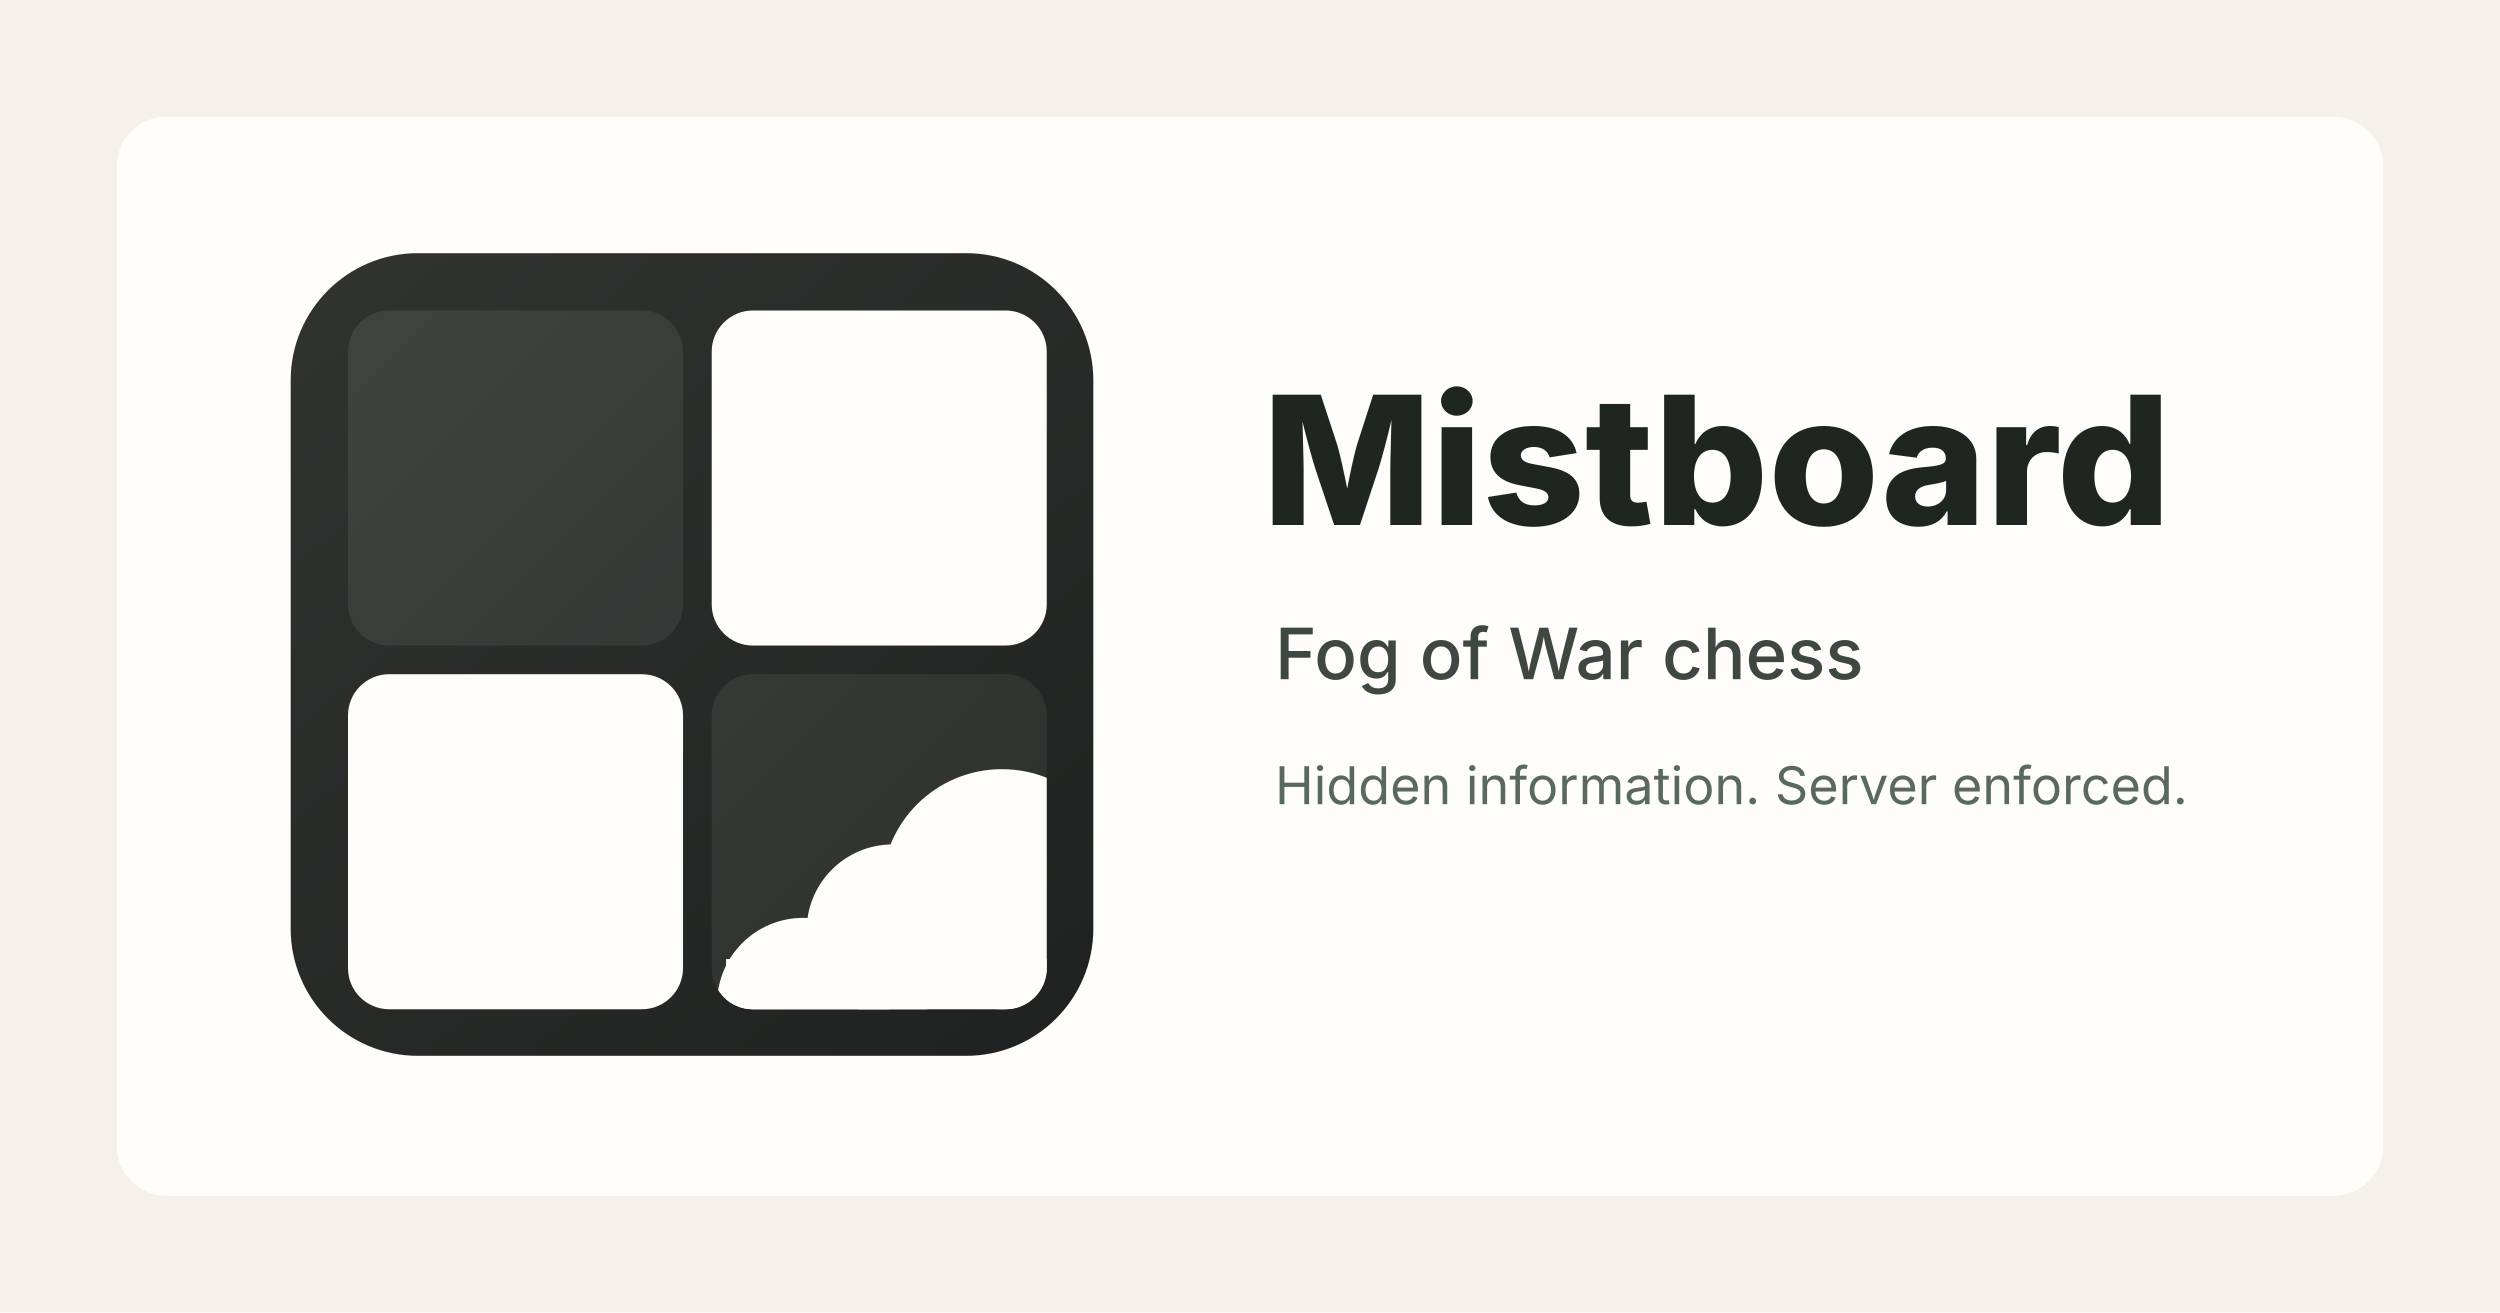
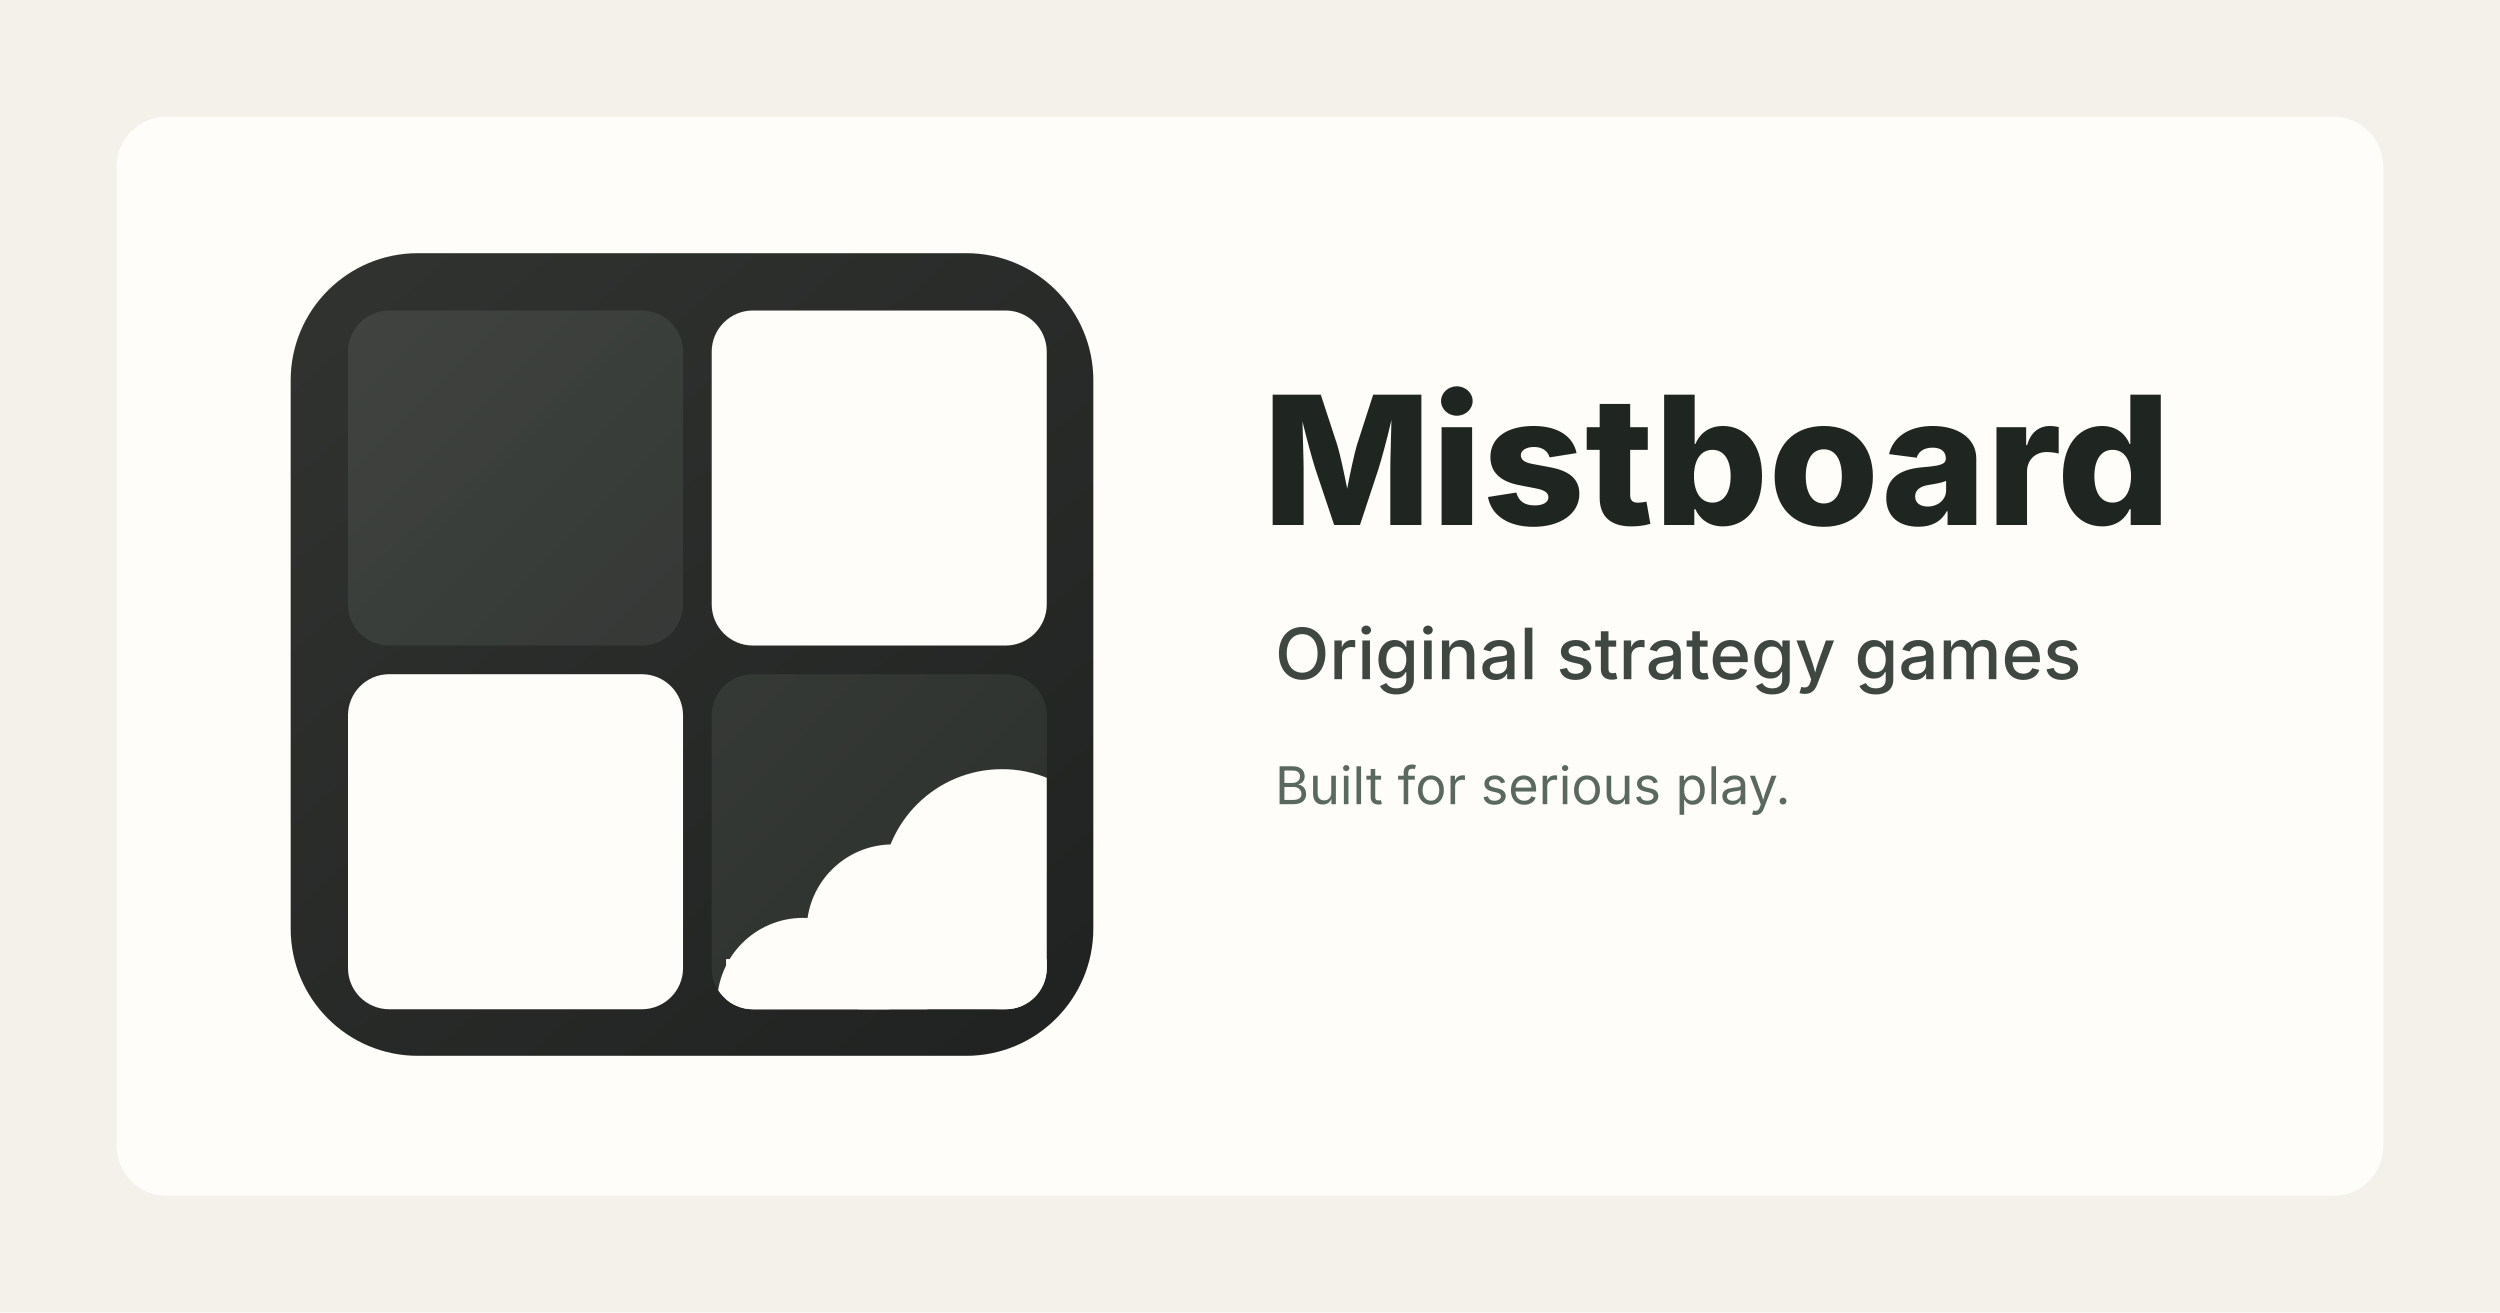
<svg xmlns="http://www.w3.org/2000/svg" viewBox="0 0 1200 630">
  <rect width="1200" height="630" fill="#f4f1ea" />
  <rect x="56" y="56" width="1088" height="518" rx="24" fill="#fffdfa" />
  <g transform="translate(112 94) scale(0.43)">
    <defs>
      <linearGradient id="frame" x1="154" y1="95" x2="870" y2="929" gradientUnits="userSpaceOnUse">
        <stop offset="0" stop-color="#303230" />
        <stop offset="1" stop-color="#202321" />
      </linearGradient>
      <linearGradient id="dark-square" x1="128" y1="128" x2="894" y2="891" gradientUnits="userSpaceOnUse">
        <stop offset="0" stop-color="#414441" />
        <stop offset="1" stop-color="#2c302d" />
      </linearGradient>
      <clipPath id="fog-square">
        <rect x="534" y="534" width="374" height="374" rx="46" />
      </clipPath>
    </defs>
    <rect x="64" y="64" width="896" height="896" rx="142" fill="url(#frame)" />
    <rect x="128" y="128" width="374" height="374" rx="46" fill="url(#dark-square)" opacity="0.92" />
    <rect x="534" y="128" width="374" height="374" rx="46" fill="#fffdfa" />
    <rect x="128" y="534" width="374" height="374" rx="46" fill="#fffdfa" />
    <rect x="534" y="534" width="374" height="374" rx="46" fill="url(#dark-square)" />
    <g clip-path="url(#fog-square)">
      <circle cx="636" cy="902" r="96" fill="#fffdfa" />
      <circle cx="736" cy="820" r="96" fill="#fffdfa" />
      <circle cx="858" cy="774" r="134" fill="#fffdfa" />
      <rect x="550" y="852" width="370" height="110" fill="#fffdfa" />
    </g>
  </g>
  <text x="606" y="252" fill="#1f2521" font-family="Inter, ui-sans-serif, system-ui, sans-serif" font-size="86" font-weight="800" letter-spacing="0">Mistboard</text>
-   <text x="612" y="326" fill="#3f4742" font-family="Inter, ui-sans-serif, system-ui, sans-serif" font-size="34" font-weight="500">Fog of War chess</text>
-   <text x="612" y="386" fill="#5a6960" font-family="Inter, ui-sans-serif, system-ui, sans-serif" font-size="25">Hidden information. Server enforced.</text>
+   <text x="612" y="326" fill="#3f4742" font-family="Inter, ui-sans-serif, system-ui, sans-serif" font-size="34" font-weight="500">Original strategy games</text>
+   <text x="612" y="386" fill="#5a6960" font-family="Inter, ui-sans-serif, system-ui, sans-serif" font-size="25">Built for serious play.</text>
</svg>
